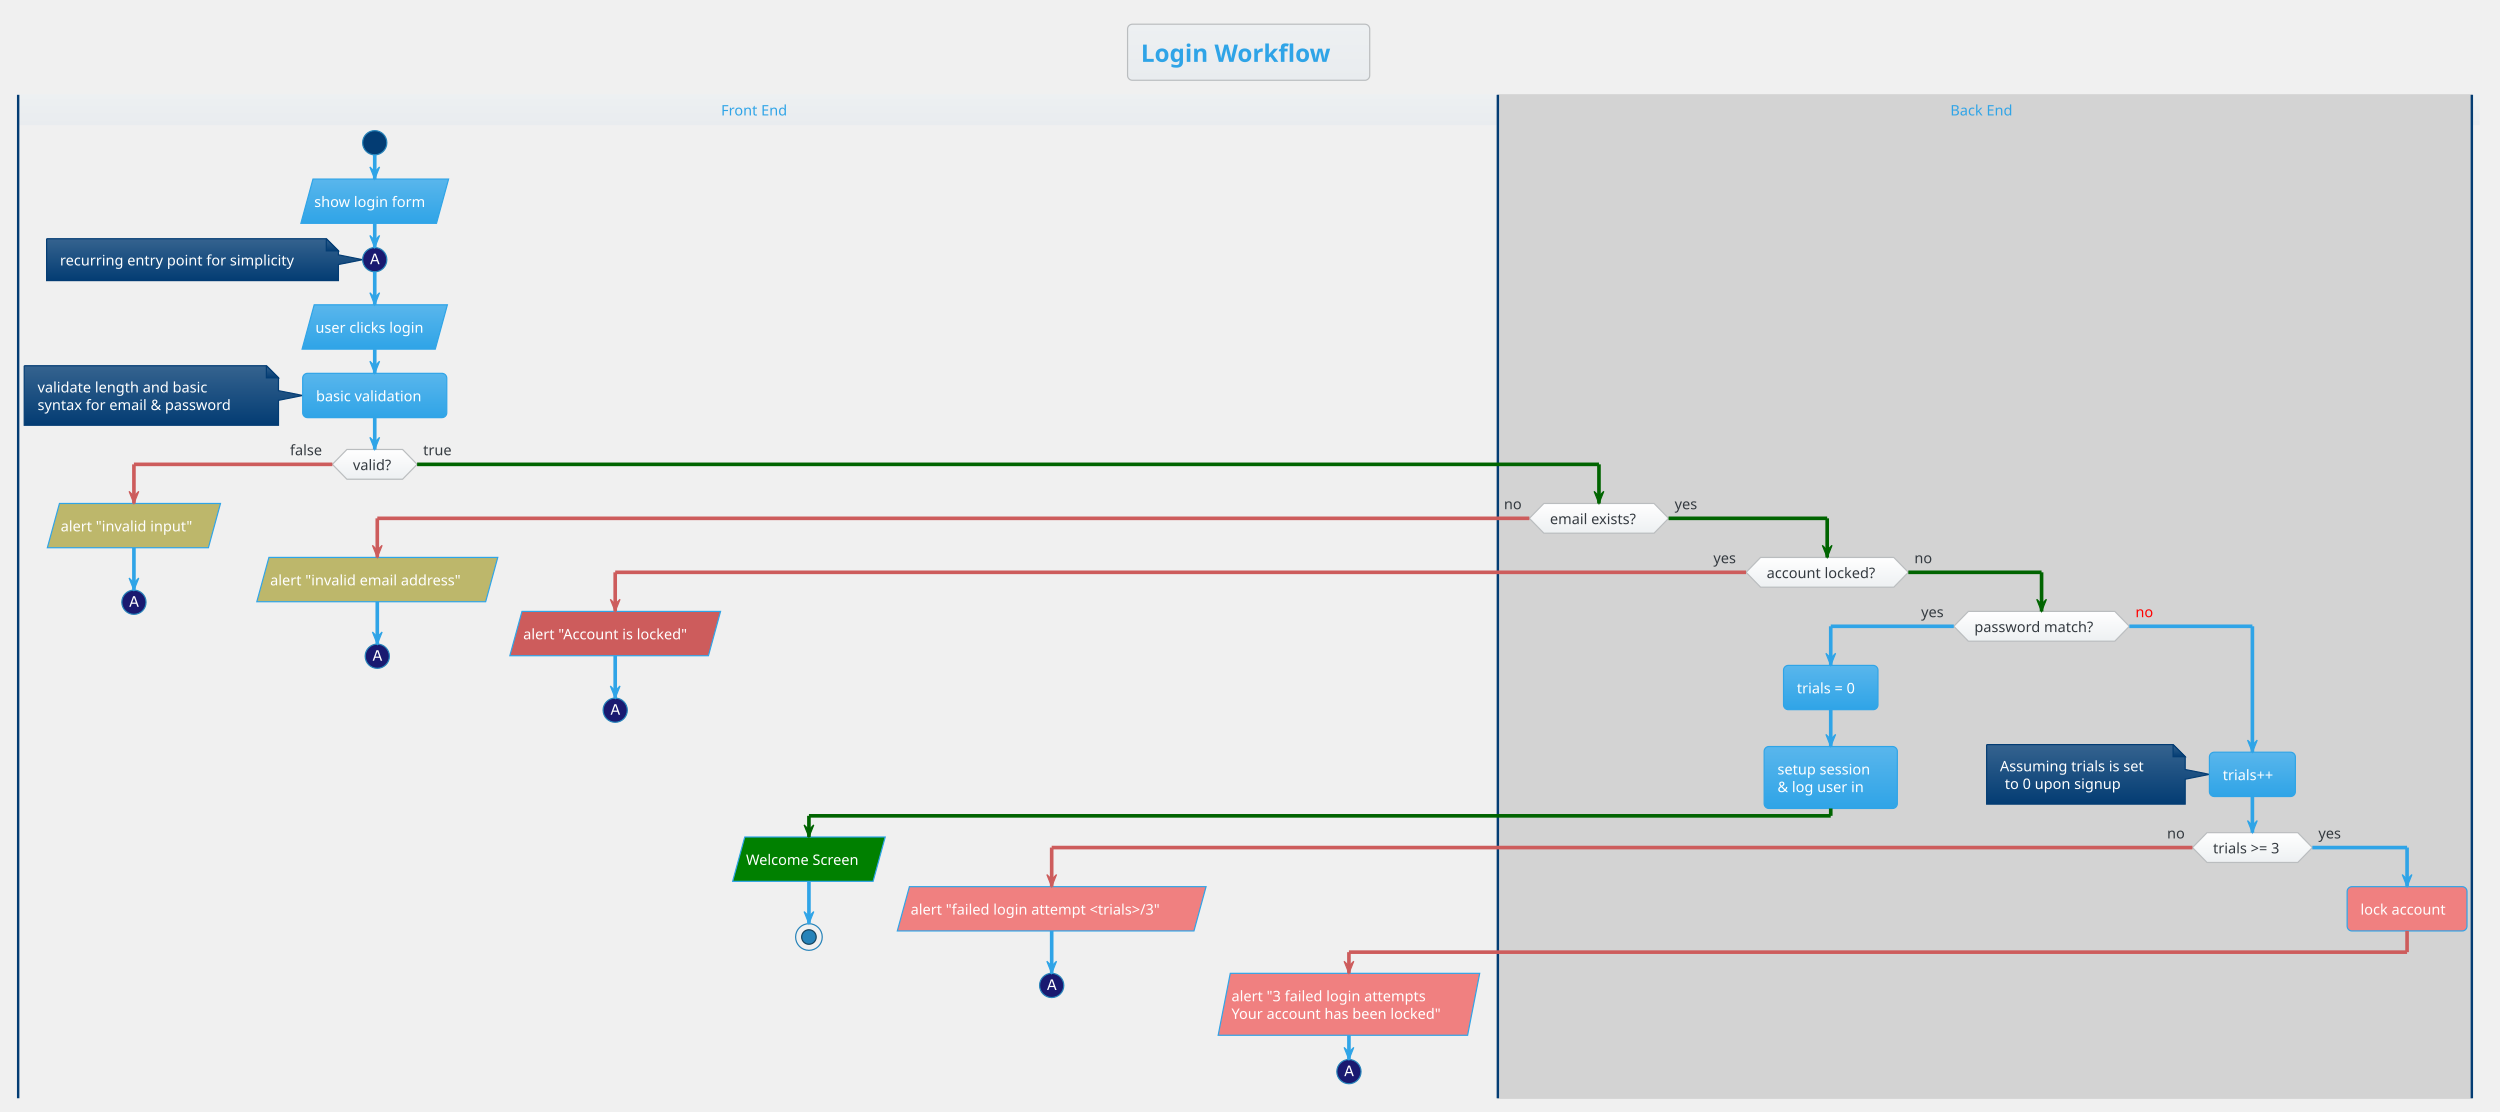
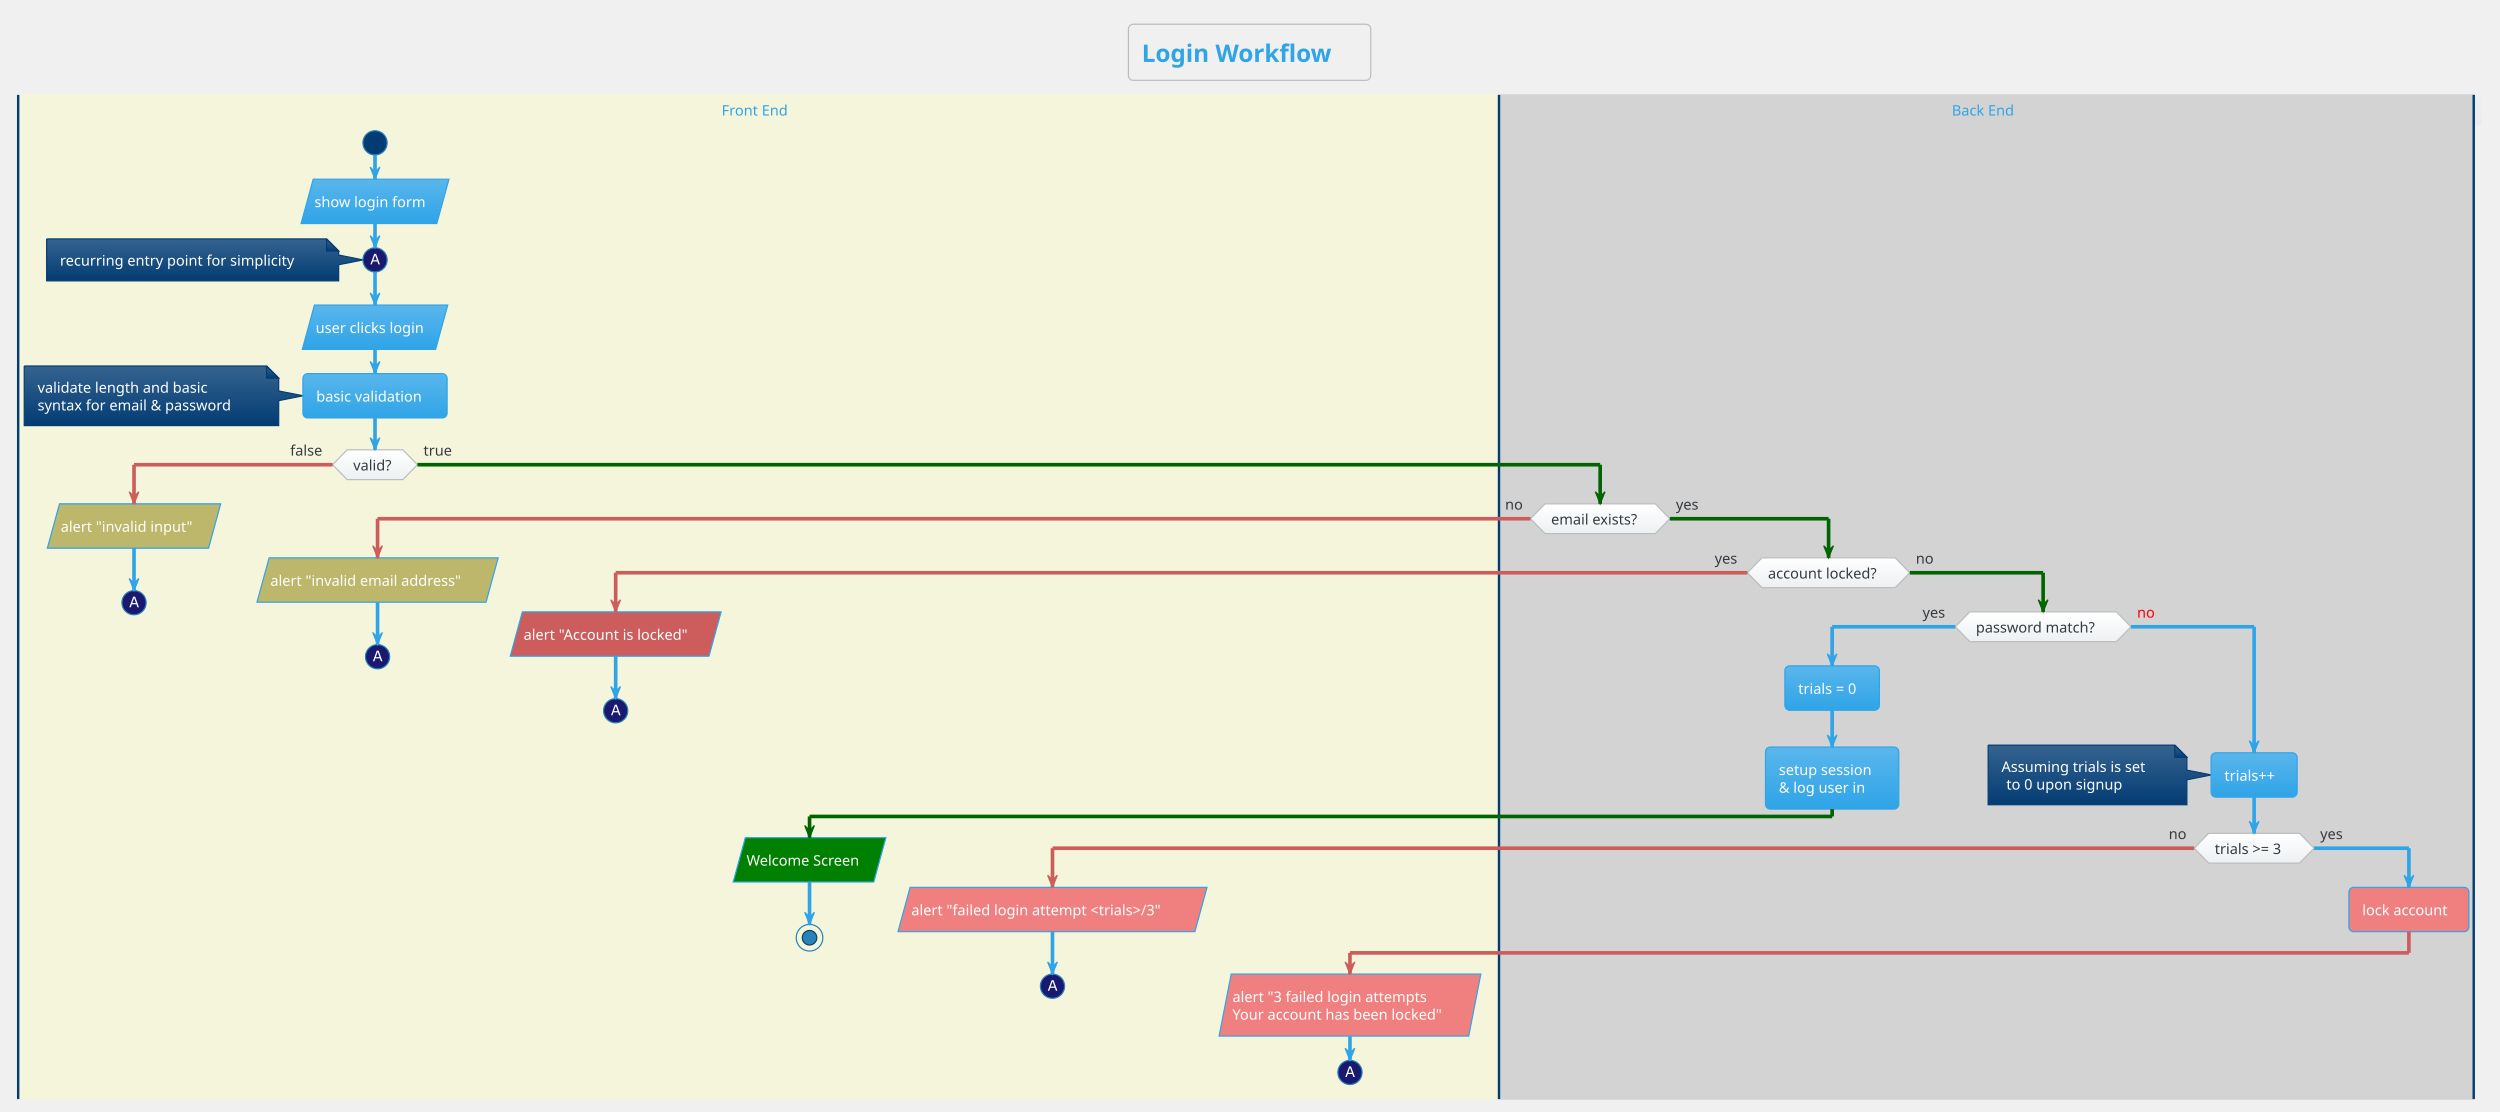
- <svg xmlns="http://www.w3.org/2000/svg" contentStyleType="text/css" height="1148.75px" preserveAspectRatio="none" style="width:2581px;height:1148px;" version="1.1" viewBox="0 0 2581 1148" width="2581.25px" zoomAndPan="magnify">
+ <svg xmlns="http://www.w3.org/2000/svg" contentStyleType="text/css" height="463.681px" preserveAspectRatio="none" style="width:1041px;height:463px;background:#FFFFFF;" version="1.1" viewBox="0 0 1041 463" width="1041.895px" zoomAndPan="magnify">
  <defs>
-     <linearGradient id="g3avkvbqn5e0g0" x1="50%" x2="50%" y1="0%" y2="100%">
+     <linearGradient id="g7fnz5gx169pb0" x1="50%" x2="50%" y1="0%" y2="100%">
      <stop offset="0%" stop-color="#EDF0F2" />
      <stop offset="100%" stop-color="#E9ECEF" />
    </linearGradient>
-     <linearGradient id="g3avkvbqn5e0g1" x1="50%" x2="50%" y1="0%" y2="100%">
+     <linearGradient id="g7fnz5gx169pb1" x1="50%" x2="50%" y1="0%" y2="100%">
      <stop offset="0%" stop-color="#59B6EC" />
      <stop offset="100%" stop-color="#2FA4E7" />
    </linearGradient>
-     <linearGradient id="g3avkvbqn5e0g2" x1="50%" x2="50%" y1="0%" y2="100%">
+     <linearGradient id="g7fnz5gx169pb2" x1="50%" x2="50%" y1="0%" y2="100%">
      <stop offset="0%" stop-color="#35638F" />
      <stop offset="100%" stop-color="#033C73" />
    </linearGradient>
-     <linearGradient id="g3avkvbqn5e0g3" x1="50%" x2="50%" y1="0%" y2="100%">
+     <linearGradient id="g7fnz5gx169pb3" x1="50%" x2="50%" y1="0%" y2="100%">
      <stop offset="0%" stop-color="#FFFFFF" />
      <stop offset="100%" stop-color="#EDF0F2" />
    </linearGradient>
  </defs>
  <g>
-     <rect fill="url(#g3avkvbqn5e0g0)" height="57.883" id="_title" rx="5" ry="5" style="stroke:#BABDBF;stroke-width:1.25;" width="250" x="1164.092" y="25" />
-     <text fill="#2FA4E7" font-family="Verdana" font-size="25" font-weight="bold" lengthAdjust="spacing" textLength="222.5" x="1177.842" y="63.884">Login Workflow</text>
-     <rect fill="url(#g3avkvbqn5e0g0)" height="30.73" style="stroke:url(#g3avkvbqn5e0g0);stroke-width:1.25;" width="2540.684" x="18.75" y="97.883" />
-     <ellipse cx="386.875" cy="147.363" fill="#033C73" rx="12.5" ry="12.5" style="stroke:#2683B9;stroke-width:1.25;" />
-     <polygon fill="url(#g3avkvbqn5e0g1)" points="323.125,184.863,463.125,184.863,450.625,230.593,310.625,230.593" style="stroke:#2FA4E7;stroke-width:1.25;" />
-     <text fill="#FFFFFF" font-family="Verdana" font-size="15" lengthAdjust="spacing" textLength="125" x="324.375" y="213.694">show login form</text>
-     <path d="M48.125,246.478 L48.125,289.708 A0,0 0 0 0 48.125,289.708 L349.375,289.708 A0,0 0 0 0 349.375,289.708 L349.375,273.093 L374.375,268.093 L349.375,263.093 L349.375,258.978 L336.875,246.478 L48.125,246.478 A0,0 0 0 0 48.125,246.478 " fill="url(#g3avkvbqn5e0g2)" style="stroke:#033C73;stroke-width:1.25;" />
-     <path d="M336.875,246.478 L336.875,258.978 L349.375,258.978 L336.875,246.478 " fill="url(#g3avkvbqn5e0g2)" style="stroke:#033C73;stroke-width:1.25;" />
-     <text fill="#FFFFFF" font-family="Verdana" font-size="15" lengthAdjust="spacing" textLength="262.5" x="61.875" y="274.059">recurring entry point for simplicity</text>
-     <ellipse cx="386.875" cy="268.093" fill="#191970" rx="12.5" ry="12.5" style="stroke:#2683B9;stroke-width:1.25;" />
-     <path d="M391.934,272.781 L390.391,272.781 L389.316,269.734 L384.609,269.734 L383.535,272.781 L382.07,272.781 L386.035,261.882 L387.969,261.882 L391.934,272.781 Z M388.887,268.503 L386.973,263.132 L385.039,268.503 L388.887,268.503 Z " fill="#FFFFFF" />
-     <polygon fill="url(#g3avkvbqn5e0g1)" points="324.375,314.708,461.875,314.708,449.375,360.438,311.875,360.438" style="stroke:#2FA4E7;stroke-width:1.25;" />
-     <text fill="#FFFFFF" font-family="Verdana" font-size="15" lengthAdjust="spacing" textLength="122.5" x="325.625" y="343.539">user clicks login</text>
-     <path d="M25,377.573 L25,439.033 A0,0 0 0 0 25,439.033 L287.5,439.033 A0,0 0 0 0 287.5,439.033 L287.5,413.303 L312.5,408.303 L287.5,403.303 L287.5,390.073 L275,377.573 L25,377.573 A0,0 0 0 0 25,377.573 " fill="url(#g3avkvbqn5e0g2)" style="stroke:#033C73;stroke-width:1.25;" />
-     <path d="M275,377.573 L275,390.073 L287.5,390.073 L275,377.573 " fill="url(#g3avkvbqn5e0g2)" style="stroke:#033C73;stroke-width:1.25;" />
-     <text fill="#FFFFFF" font-family="Verdana" font-size="15" lengthAdjust="spacing" textLength="197.5" x="38.75" y="405.154">validate length and basic</text>
-     <text fill="#FFFFFF" font-family="Verdana" font-size="15" lengthAdjust="spacing" textLength="223.75" x="38.75" y="423.384">syntax for email &amp; password</text>
-     <rect fill="url(#g3avkvbqn5e0g1)" height="45.73" rx="5" ry="5" style="stroke:#2FA4E7;stroke-width:1.25;" width="148.75" x="312.5" y="385.438" />
-     <text fill="#FFFFFF" font-family="Verdana" font-size="15" lengthAdjust="spacing" textLength="121.25" x="326.25" y="414.269">basic validation</text>
-     <polygon fill="url(#g3avkvbqn5e0g3)" points="358.125,464.033,415.625,464.033,430.625,479.398,415.625,494.763,358.125,494.763,343.125,479.398,358.125,464.033" style="stroke:#BABDBF;stroke-width:1.25;" />
-     <text fill="#343A40" font-family="Verdana" font-size="15" lengthAdjust="spacing" textLength="45" x="364.375" y="485.364">valid?</text>
-     <text fill="#343A40" font-family="Verdana" font-size="15" lengthAdjust="spacing" textLength="37.5" x="299.375" y="469.999">false</text>
-     <text fill="#343A40" font-family="Verdana" font-size="15" lengthAdjust="spacing" textLength="32.5" x="436.875" y="469.999">true</text>
-     <polygon fill="#BDB76B" points="61.387,519.763,227.637,519.763,215.137,565.493,48.887,565.493" style="stroke:#2FA4E7;stroke-width:1.25;" />
-     <text fill="#FFFFFF" font-family="Verdana" font-size="15" lengthAdjust="spacing" textLength="151.25" x="62.637" y="548.594">alert "invalid input"</text>
-     <ellipse cx="138.262" cy="621.743" fill="#191970" rx="12.5" ry="12.5" style="stroke:#2683B9;stroke-width:1.25;" />
-     <path d="M143.32,626.431 L141.777,626.431 L140.703,623.384 L135.996,623.384 L134.922,626.431 L133.457,626.431 L137.422,615.532 L139.356,615.532 L143.32,626.431 Z M140.273,622.153 L138.359,616.782 L136.426,622.153 L140.273,622.153 Z " fill="#FFFFFF" />
-     <polygon fill="#BDB76B" points="277.637,575.493,513.887,575.493,501.387,621.223,265.137,621.223" style="stroke:#2FA4E7;stroke-width:1.25;" />
-     <text fill="#FFFFFF" font-family="Verdana" font-size="15" lengthAdjust="spacing" textLength="221.25" x="278.887" y="604.324">alert "invalid email address"</text>
-     <ellipse cx="389.512" cy="677.473" fill="#191970" rx="12.5" ry="12.5" style="stroke:#2683B9;stroke-width:1.25;" />
-     <path d="M394.57,682.161 L393.027,682.161 L391.953,679.114 L387.246,679.114 L386.172,682.161 L384.707,682.161 L388.672,671.262 L390.606,671.262 L394.57,682.161 Z M391.523,677.883 L389.609,672.512 L387.676,677.883 L391.523,677.883 Z " fill="#FFFFFF" />
-     <polygon fill="#CD5C5C" points="538.887,631.223,743.887,631.223,731.387,676.953,526.387,676.953" style="stroke:#2FA4E7;stroke-width:1.25;" />
-     <text fill="#FFFFFF" font-family="Verdana" font-size="15" lengthAdjust="spacing" textLength="190" x="540.137" y="660.054">alert "Account is locked"</text>
-     <ellipse cx="635.137" cy="733.203" fill="#191970" rx="12.5" ry="12.5" style="stroke:#2683B9;stroke-width:1.25;" />
-     <path d="M640.195,737.891 L638.652,737.891 L637.578,734.844 L632.871,734.844 L631.797,737.891 L630.332,737.891 L634.297,726.992 L636.231,726.992 L640.195,737.891 Z M637.148,733.613 L635.234,728.242 L633.301,733.613 L637.148,733.613 Z " fill="#FFFFFF" />
-     <polygon fill="#008000" points="768.887,864.143,913.887,864.143,901.387,909.873,756.387,909.873" style="stroke:#2FA4E7;stroke-width:1.25;" />
-     <text fill="#FFFFFF" font-family="Verdana" font-size="15" lengthAdjust="spacing" textLength="130" x="770.137" y="892.974">Welcome Screen</text>
-     <ellipse cx="835.137" cy="967.373" fill="none" rx="13.75" ry="13.75" style="stroke:#2683B9;stroke-width:1.25;" />
-     <ellipse cx="835.137" cy="967.373" fill="#2683B9" rx="7.5" ry="7.5" style="stroke:#13415C;stroke-width:1.25;" />
-     <polygon fill="#F08080" points="938.887,915.393,1245.137,915.393,1232.637,961.123,926.387,961.123" style="stroke:#2FA4E7;stroke-width:1.25;" />
-     <text fill="#FFFFFF" font-family="Verdana" font-size="15" lengthAdjust="spacing" textLength="291.25" x="940.137" y="944.224">alert "failed login attempt &lt;trials&gt;/3"</text>
-     <ellipse cx="1085.762" cy="1017.373" fill="#191970" rx="12.5" ry="12.5" style="stroke:#2683B9;stroke-width:1.25;" />
-     <path d="M1090.82,1022.061 L1089.277,1022.061 L1088.203,1019.014 L1083.496,1019.014 L1082.422,1022.061 L1080.957,1022.061 L1084.922,1011.162 L1086.855,1011.162 L1090.82,1022.061 Z M1087.773,1017.783 L1085.859,1012.412 L1083.926,1017.783 L1087.773,1017.783 Z " fill="#FFFFFF" />
-     <polygon fill="#F08080" points="1270.137,1004.873,1527.637,1004.873,1515.137,1068.833,1257.637,1068.833" style="stroke:#2FA4E7;stroke-width:1.25;" />
-     <text fill="#FFFFFF" font-family="Verdana" font-size="15" lengthAdjust="spacing" textLength="225" x="1271.387" y="1033.704">alert "3 failed login attempts</text>
-     <text fill="#FFFFFF" font-family="Verdana" font-size="15" lengthAdjust="spacing" textLength="242.5" x="1271.387" y="1051.934">Your account has been locked"</text>
-     <ellipse cx="1392.637" cy="1106.333" fill="#191970" rx="12.5" ry="12.5" style="stroke:#2683B9;stroke-width:1.25;" />
-     <path d="M1397.695,1111.021 L1396.152,1111.021 L1395.078,1107.974 L1390.371,1107.974 L1389.297,1111.021 L1387.832,1111.021 L1391.797,1100.122 L1393.73,1100.122 L1397.695,1111.021 Z M1394.648,1106.743 L1392.734,1101.372 L1390.801,1106.743 L1394.648,1106.743 Z " fill="#FFFFFF" />
-     <line style="stroke:#033C73;stroke-width:2.5;" x1="18.75" x2="18.75" y1="97.883" y2="1133.833" />
-     <rect fill="#D3D3D3" height="1035.95" style="stroke:#D3D3D3;stroke-width:1.25;" width="1005.547" x="1546.387" y="97.883" />
-     <polygon fill="url(#g3avkvbqn5e0g3)" points="1593.887,519.763,1707.637,519.763,1722.637,535.128,1707.637,550.493,1593.887,550.493,1578.887,535.128,1593.887,519.763" style="stroke:#BABDBF;stroke-width:1.25;" />
-     <text fill="#343A40" font-family="Verdana" font-size="15" lengthAdjust="spacing" textLength="101.25" x="1600.137" y="541.094">email exists?</text>
-     <text fill="#343A40" font-family="Verdana" font-size="15" lengthAdjust="spacing" textLength="20" x="1552.637" y="525.729">no</text>
-     <text fill="#343A40" font-family="Verdana" font-size="15" lengthAdjust="spacing" textLength="27.5" x="1728.887" y="525.729">yes</text>
-     <polygon fill="url(#g3avkvbqn5e0g3)" points="1817.637,575.493,1955.137,575.493,1970.137,590.858,1955.137,606.223,1817.637,606.223,1802.637,590.858,1817.637,575.493" style="stroke:#BABDBF;stroke-width:1.25;" />
-     <text fill="#343A40" font-family="Verdana" font-size="15" lengthAdjust="spacing" textLength="125" x="1823.887" y="596.824">account locked?</text>
-     <text fill="#343A40" font-family="Verdana" font-size="15" lengthAdjust="spacing" textLength="27.5" x="1768.887" y="581.459">yes</text>
-     <text fill="#343A40" font-family="Verdana" font-size="15" lengthAdjust="spacing" textLength="20" x="1976.387" y="581.459">no</text>
-     <polygon fill="url(#g3avkvbqn5e0g3)" points="2032.09,631.223,2183.34,631.223,2198.34,646.588,2183.34,661.953,2032.09,661.953,2017.09,646.588,2032.09,631.223" style="stroke:#BABDBF;stroke-width:1.25;" />
-     <text fill="#343A40" font-family="Verdana" font-size="15" lengthAdjust="spacing" textLength="138.75" x="2038.34" y="652.554">password match?</text>
-     <text fill="#343A40" font-family="Verdana" font-size="15" lengthAdjust="spacing" textLength="27.5" x="1983.34" y="637.189">yes</text>
-     <text fill="#FF0000" font-family="Verdana" font-size="15" lengthAdjust="spacing" textLength="20" x="2204.59" y="637.189">no</text>
-     <rect fill="url(#g3avkvbqn5e0g1)" height="45.73" rx="5" ry="5" style="stroke:#2FA4E7;stroke-width:1.25;" width="97.5" x="1841.309" y="686.953" />
-     <text fill="#FFFFFF" font-family="Verdana" font-size="15" lengthAdjust="spacing" textLength="70" x="1855.059" y="715.784">trials = 0</text>
-     <rect fill="url(#g3avkvbqn5e0g1)" height="63.96" rx="5" ry="5" style="stroke:#2FA4E7;stroke-width:1.25;" width="137.5" x="1821.309" y="770.703" />
-     <text fill="#FFFFFF" font-family="Verdana" font-size="15" lengthAdjust="spacing" textLength="110" x="1835.059" y="799.534">setup session</text>
-     <text fill="#FFFFFF" font-family="Verdana" font-size="15" lengthAdjust="spacing" textLength="98.75" x="1835.059" y="817.764">&amp; log user in</text>
-     <path d="M2050.996,768.723 L2050.996,830.183 A0,0 0 0 0 2050.996,830.183 L2255.996,830.183 A0,0 0 0 0 2255.996,830.183 L2255.996,804.453 L2280.996,799.453 L2255.996,794.453 L2255.996,781.223 L2243.496,768.723 L2050.996,768.723 A0,0 0 0 0 2050.996,768.723 " fill="url(#g3avkvbqn5e0g2)" style="stroke:#033C73;stroke-width:1.25;" />
-     <path d="M2243.496,768.723 L2243.496,781.223 L2255.996,781.223 L2243.496,768.723 " fill="url(#g3avkvbqn5e0g2)" style="stroke:#033C73;stroke-width:1.25;" />
-     <text fill="#FFFFFF" font-family="Verdana" font-size="15" lengthAdjust="spacing" textLength="166.25" x="2064.746" y="796.304">Assuming trials is set</text>
-     <text fill="#FFFFFF" font-family="Verdana" font-size="15" lengthAdjust="spacing" textLength="133.75" x="2069.746" y="814.534">to 0 upon signup</text>
-     <rect fill="url(#g3avkvbqn5e0g1)" height="45.73" rx="5" ry="5" style="stroke:#2FA4E7;stroke-width:1.25;" width="88.75" x="2280.996" y="776.588" />
-     <text fill="#FFFFFF" font-family="Verdana" font-size="15" lengthAdjust="spacing" textLength="61.25" x="2294.746" y="805.419">trials++</text>
-     <polygon fill="url(#g3avkvbqn5e0g3)" points="2278.496,859.663,2372.246,859.663,2387.246,875.028,2372.246,890.393,2278.496,890.393,2263.496,875.028,2278.496,859.663" style="stroke:#BABDBF;stroke-width:1.25;" />
-     <text fill="#343A40" font-family="Verdana" font-size="15" lengthAdjust="spacing" textLength="81.25" x="2284.746" y="880.994">trials &gt;= 3</text>
-     <text fill="#343A40" font-family="Verdana" font-size="15" lengthAdjust="spacing" textLength="20" x="2237.246" y="865.629">no</text>
-     <text fill="#343A40" font-family="Verdana" font-size="15" lengthAdjust="spacing" textLength="27.5" x="2393.496" y="865.629">yes</text>
-     <rect fill="#F08080" height="45.73" rx="5" ry="5" style="stroke:#2FA4E7;stroke-width:1.25;" width="123.75" x="2423.184" y="915.393" />
-     <text fill="#FFFFFF" font-family="Verdana" font-size="15" lengthAdjust="spacing" textLength="96.25" x="2436.934" y="944.224">lock account</text>
-     <line style="stroke:#033C73;stroke-width:2.5;" x1="1546.387" x2="1546.387" y1="97.883" y2="1133.833" />
-     <line style="stroke:#033C73;stroke-width:2.5;" x1="2551.934" x2="2551.934" y1="97.883" y2="1133.833" />
-     <line style="stroke:#2FA4E7;stroke-width:3.75;" x1="386.875" x2="386.875" y1="159.863" y2="184.863" />
-     <polygon fill="#2FA4E7" points="381.875,172.363,386.875,184.863,391.875,172.363,386.875,177.363" style="stroke:#2FA4E7;stroke-width:1.25;" />
-     <line style="stroke:#2FA4E7;stroke-width:3.75;" x1="386.875" x2="386.875" y1="230.593" y2="255.593" />
-     <polygon fill="#2FA4E7" points="381.875,243.093,386.875,255.593,391.875,243.093,386.875,248.093" style="stroke:#2FA4E7;stroke-width:1.25;" />
-     <line style="stroke:#2FA4E7;stroke-width:3.75;" x1="386.875" x2="386.875" y1="280.593" y2="314.708" />
-     <polygon fill="#2FA4E7" points="381.875,302.208,386.875,314.708,391.875,302.208,386.875,307.208" style="stroke:#2FA4E7;stroke-width:1.25;" />
-     <line style="stroke:#2FA4E7;stroke-width:3.75;" x1="386.875" x2="386.875" y1="360.438" y2="385.438" />
-     <polygon fill="#2FA4E7" points="381.875,372.938,386.875,385.438,391.875,372.938,386.875,377.938" style="stroke:#2FA4E7;stroke-width:1.25;" />
-     <line style="stroke:#2FA4E7;stroke-width:3.75;" x1="138.262" x2="138.262" y1="565.493" y2="609.243" />
-     <polygon fill="#2FA4E7" points="133.262,596.743,138.262,609.243,143.262,596.743,138.262,601.743" style="stroke:#2FA4E7;stroke-width:1.25;" />
-     <line style="stroke:#2FA4E7;stroke-width:3.75;" x1="389.512" x2="389.512" y1="621.223" y2="664.973" />
-     <polygon fill="#2FA4E7" points="384.512,652.473,389.512,664.973,394.512,652.473,389.512,657.473" style="stroke:#2FA4E7;stroke-width:1.25;" />
-     <line style="stroke:#2FA4E7;stroke-width:3.75;" x1="635.137" x2="635.137" y1="676.953" y2="720.703" />
-     <polygon fill="#2FA4E7" points="630.137,708.203,635.137,720.703,640.137,708.203,635.137,713.203" style="stroke:#2FA4E7;stroke-width:1.25;" />
-     <line style="stroke:#2FA4E7;stroke-width:3.75;" x1="835.137" x2="835.137" y1="909.873" y2="953.623" />
-     <polygon fill="#2FA4E7" points="830.137,941.123,835.137,953.623,840.137,941.123,835.137,946.123" style="stroke:#2FA4E7;stroke-width:1.25;" />
-     <line style="stroke:#2FA4E7;stroke-width:3.75;" x1="1085.762" x2="1085.762" y1="961.123" y2="1004.873" />
-     <polygon fill="#2FA4E7" points="1080.762,992.373,1085.762,1004.873,1090.762,992.373,1085.762,997.373" style="stroke:#2FA4E7;stroke-width:1.25;" />
-     <line style="stroke:#2FA4E7;stroke-width:3.75;" x1="1392.637" x2="1392.637" y1="1068.833" y2="1093.833" />
-     <polygon fill="#2FA4E7" points="1387.637,1081.333,1392.637,1093.833,1397.637,1081.333,1392.637,1086.333" style="stroke:#2FA4E7;stroke-width:1.25;" />
-     <line style="stroke:#CD5C5C;stroke-width:3.75;" x1="343.125" x2="138.262" y1="479.398" y2="479.398" />
-     <line style="stroke:#CD5C5C;stroke-width:3.75;" x1="138.262" x2="138.262" y1="479.398" y2="519.763" />
-     <polygon fill="#CD5C5C" points="133.262,507.263,138.262,519.763,143.262,507.263,138.262,512.263" style="stroke:#CD5C5C;stroke-width:1.25;" />
-     <line style="stroke:#2FA4E7;stroke-width:3.75;" x1="386.875" x2="386.875" y1="431.168" y2="464.033" />
-     <polygon fill="#2FA4E7" points="381.875,451.533,386.875,464.033,391.875,451.533,386.875,456.533" style="stroke:#2FA4E7;stroke-width:1.25;" />
-     <line style="stroke:#2FA4E7;stroke-width:3.75;" x1="1890.059" x2="1890.059" y1="732.683" y2="770.703" />
-     <polygon fill="#2FA4E7" points="1885.059,758.203,1890.059,770.703,1895.059,758.203,1890.059,763.203" style="stroke:#2FA4E7;stroke-width:1.25;" />
-     <line style="stroke:#2FA4E7;stroke-width:3.75;" x1="2198.34" x2="2325.371" y1="646.588" y2="646.588" />
-     <line style="stroke:#2FA4E7;stroke-width:3.75;" x1="2325.371" x2="2325.371" y1="646.588" y2="776.588" />
-     <polygon fill="#2FA4E7" points="2320.371,764.088,2325.371,776.588,2330.371,764.088,2325.371,769.088" style="stroke:#2FA4E7;stroke-width:1.25;" />
-     <line style="stroke:#2FA4E7;stroke-width:3.75;" x1="2387.246" x2="2485.059" y1="875.028" y2="875.028" />
-     <line style="stroke:#2FA4E7;stroke-width:3.75;" x1="2485.059" x2="2485.059" y1="875.028" y2="915.393" />
-     <polygon fill="#2FA4E7" points="2480.059,902.893,2485.059,915.393,2490.059,902.893,2485.059,907.893" style="stroke:#2FA4E7;stroke-width:1.25;" />
-     <line style="stroke:#2FA4E7;stroke-width:3.75;" x1="2325.371" x2="2325.371" y1="822.318" y2="859.663" />
-     <polygon fill="#2FA4E7" points="2320.371,847.163,2325.371,859.663,2330.371,847.163,2325.371,852.163" style="stroke:#2FA4E7;stroke-width:1.25;" />
-     <line style="stroke:#2FA4E7;stroke-width:3.75;" x1="2017.09" x2="1890.059" y1="646.588" y2="646.588" />
-     <line style="stroke:#2FA4E7;stroke-width:3.75;" x1="1890.059" x2="1890.059" y1="646.588" y2="686.953" />
-     <polygon fill="#2FA4E7" points="1885.059,674.453,1890.059,686.953,1895.059,674.453,1890.059,679.453" style="stroke:#2FA4E7;stroke-width:1.25;" />
-     <line style="stroke:#006400;stroke-width:3.75;" x1="1970.137" x2="2107.715" y1="590.858" y2="590.858" />
-     <line style="stroke:#006400;stroke-width:3.75;" x1="2107.715" x2="2107.715" y1="590.858" y2="631.223" />
-     <polygon fill="#006400" points="2102.715,618.723,2107.715,631.223,2112.715,618.723,2107.715,623.723" style="stroke:#006400;stroke-width:1.25;" />
-     <line style="stroke:#006400;stroke-width:3.75;" x1="1722.637" x2="1886.387" y1="535.128" y2="535.128" />
-     <line style="stroke:#006400;stroke-width:3.75;" x1="1886.387" x2="1886.387" y1="535.128" y2="575.493" />
-     <polygon fill="#006400" points="1881.387,562.993,1886.387,575.493,1891.387,562.993,1886.387,567.993" style="stroke:#006400;stroke-width:1.25;" />
-     <line style="stroke:#006400;stroke-width:3.75;" x1="1890.059" x2="1890.059" y1="834.663" y2="842.268" />
-     <line style="stroke:#006400;stroke-width:3.75;" x1="1890.059" x2="835.137" y1="842.268" y2="842.268" />
-     <line style="stroke:#006400;stroke-width:3.75;" x1="835.137" x2="835.137" y1="842.268" y2="864.143" />
-     <polygon fill="#006400" points="830.137,851.643,835.137,864.143,840.137,851.643,835.137,856.643" style="stroke:#006400;stroke-width:1.25;" />
-     <line style="stroke:#CD5C5C;stroke-width:3.75;" x1="2485.059" x2="2485.059" y1="961.123" y2="982.998" />
-     <line style="stroke:#CD5C5C;stroke-width:3.75;" x1="2485.059" x2="1392.637" y1="982.998" y2="982.998" />
-     <line style="stroke:#CD5C5C;stroke-width:3.75;" x1="1392.637" x2="1392.637" y1="982.998" y2="1004.873" />
-     <polygon fill="#CD5C5C" points="1387.637,992.373,1392.637,1004.873,1397.637,992.373,1392.637,997.373" style="stroke:#CD5C5C;stroke-width:1.25;" />
-     <line style="stroke:#CD5C5C;stroke-width:3.75;" x1="2263.496" x2="1085.762" y1="875.028" y2="875.028" />
-     <line style="stroke:#CD5C5C;stroke-width:3.75;" x1="1085.762" x2="1085.762" y1="875.028" y2="915.393" />
-     <polygon fill="#CD5C5C" points="1080.762,902.893,1085.762,915.393,1090.762,902.893,1085.762,907.893" style="stroke:#CD5C5C;stroke-width:1.25;" />
-     <line style="stroke:#CD5C5C;stroke-width:3.75;" x1="1802.637" x2="635.137" y1="590.858" y2="590.858" />
-     <line style="stroke:#CD5C5C;stroke-width:3.75;" x1="635.137" x2="635.137" y1="590.858" y2="631.223" />
-     <polygon fill="#CD5C5C" points="630.137,618.723,635.137,631.223,640.137,618.723,635.137,623.723" style="stroke:#CD5C5C;stroke-width:1.25;" />
-     <line style="stroke:#CD5C5C;stroke-width:3.75;" x1="1578.887" x2="389.512" y1="535.128" y2="535.128" />
-     <line style="stroke:#CD5C5C;stroke-width:3.75;" x1="389.512" x2="389.512" y1="535.128" y2="575.493" />
-     <polygon fill="#CD5C5C" points="384.512,562.993,389.512,575.493,394.512,562.993,389.512,567.993" style="stroke:#CD5C5C;stroke-width:1.25;" />
-     <line style="stroke:#006400;stroke-width:3.75;" x1="430.625" x2="1650.762" y1="479.398" y2="479.398" />
-     <line style="stroke:#006400;stroke-width:3.75;" x1="1650.762" x2="1650.762" y1="479.398" y2="519.763" />
-     <polygon fill="#006400" points="1645.762,507.263,1650.762,519.763,1655.762,507.263,1650.762,512.263" style="stroke:#006400;stroke-width:1.25;" />
-     <text fill="#2FA4E7" font-family="Verdana" font-size="15" lengthAdjust="spacing" textLength="76.25" x="744.443" y="119.214">Front End</text>
-     <text fill="#2FA4E7" font-family="Verdana" font-size="15" lengthAdjust="spacing" textLength="71.25" x="2013.535" y="119.214">Back End</text>
+     <rect fill="none" height="23.364" id="_title" rx="2.018" ry="2.018" style="stroke:#BABDBF;stroke-width:0.505;" width="100.91" x="469.874" y="10.091" />
+     <text fill="#2FA4E7" font-family="Verdana" font-size="10.091" font-weight="bold" lengthAdjust="spacing" textLength="89.81" x="475.424" y="25.786">Login Workflow</text>
+     <rect fill="url(#g7fnz5gx169pb0)" height="12.404" style="stroke:url(#g7fnz5gx169pb0);stroke-width:0.505;" width="1025.521" x="7.568" y="39.51" />
+     <rect fill="#F5F5DC" height="418.151" style="stroke:#F5F5DC;stroke-width:0.505;" width="616.615" x="7.568" y="39.51" />
+     <ellipse cx="156.158" cy="59.482" fill="#033C73" rx="5.045" ry="5.045" style="stroke:#2683B9;stroke-width:0.505;" />
+     <polygon fill="url(#g7fnz5gx169pb1)" points="130.426,74.618,186.936,74.618,181.89,93.077,125.381,93.077" style="stroke:#2FA4E7;stroke-width:0.505;" />
+     <text fill="#FFFFFF" font-family="Verdana" font-size="6.055" lengthAdjust="spacing" textLength="50.455" x="130.931" y="86.255">show login form</text>
+     <path d="M19.425,99.488 L19.425,116.938 A0,0 0 0 0 19.425,116.938 L141.022,116.938 A0,0 0 0 0 141.022,116.938 L141.022,110.231 L151.113,108.213 L141.022,106.195 L141.022,104.534 L135.976,99.488 L19.425,99.488 A0,0 0 0 0 19.425,99.488 " fill="url(#g7fnz5gx169pb2)" style="stroke:#033C73;stroke-width:0.505;" />
+     <path d="M135.976,99.488 L135.976,104.534 L141.022,104.534 L135.976,99.488 " fill="url(#g7fnz5gx169pb2)" style="stroke:#033C73;stroke-width:0.505;" />
+     <text fill="#FFFFFF" font-family="Verdana" font-size="6.055" lengthAdjust="spacing" textLength="105.956" x="24.975" y="110.621">recurring entry point for simplicity</text>
+     <ellipse cx="156.158" cy="108.213" fill="#191970" rx="5.045" ry="5.045" style="stroke:#2683B9;stroke-width:0.505;" />
+     <path d="M158.2,110.105 L157.577,110.105 L157.144,108.875 L155.244,108.875 L154.81,110.105 L154.219,110.105 L155.819,105.706 L156.6,105.706 L158.2,110.105 Z M156.97,108.379 L156.198,106.211 L155.417,108.379 L156.97,108.379 Z " fill="#FFFFFF" />
+     <polygon fill="url(#g7fnz5gx169pb1)" points="130.931,127.029,186.431,127.029,181.386,145.487,125.885,145.487" style="stroke:#2FA4E7;stroke-width:0.505;" />
+     <text fill="#FFFFFF" font-family="Verdana" font-size="6.055" lengthAdjust="spacing" textLength="49.446" x="131.435" y="138.666">user clicks login</text>
+     <path d="M10.091,152.404 L10.091,177.211 A0,0 0 0 0 10.091,177.211 L116.046,177.211 A0,0 0 0 0 116.046,177.211 L116.046,166.826 L126.137,164.807 L116.046,162.789 L116.046,157.449 L111.001,152.404 L10.091,152.404 A0,0 0 0 0 10.091,152.404 " fill="url(#g7fnz5gx169pb2)" style="stroke:#033C73;stroke-width:0.505;" />
+     <path d="M111.001,152.404 L111.001,157.449 L116.046,157.449 L111.001,152.404 " fill="url(#g7fnz5gx169pb2)" style="stroke:#033C73;stroke-width:0.505;" />
+     <text fill="#FFFFFF" font-family="Verdana" font-size="6.055" lengthAdjust="spacing" textLength="79.719" x="15.641" y="163.536">validate length and basic</text>
+     <text fill="#FFFFFF" font-family="Verdana" font-size="6.055" lengthAdjust="spacing" textLength="90.314" x="15.641" y="170.895">syntax for email &amp; password</text>
+     <rect fill="url(#g7fnz5gx169pb1)" height="18.458" rx="2.018" ry="2.018" style="stroke:#2FA4E7;stroke-width:0.505;" width="60.041" x="126.137" y="155.578" />
+     <text fill="#FFFFFF" font-family="Verdana" font-size="6.055" lengthAdjust="spacing" textLength="48.941" x="131.688" y="167.215">basic validation</text>
+     <polygon fill="url(#g7fnz5gx169pb3)" points="144.554,187.302,167.763,187.302,173.817,193.504,167.763,199.706,144.554,199.706,138.499,193.504,144.554,187.302" style="stroke:#BABDBF;stroke-width:0.505;" />
+     <text fill="#343A40" font-family="Verdana" font-size="6.055" lengthAdjust="spacing" textLength="18.164" x="147.076" y="195.912">valid?</text>
+     <text fill="#343A40" font-family="Verdana" font-size="6.055" lengthAdjust="spacing" textLength="15.136" x="120.84" y="189.71">false</text>
+     <text fill="#343A40" font-family="Verdana" font-size="6.055" lengthAdjust="spacing" textLength="13.118" x="176.34" y="189.71">true</text>
+     <polygon fill="#BDB76B" points="24.778,209.797,91.883,209.797,86.838,228.256,19.733,228.256" style="stroke:#2FA4E7;stroke-width:0.505;" />
+     <text fill="#FFFFFF" font-family="Verdana" font-size="6.055" lengthAdjust="spacing" textLength="61.05" x="25.283" y="221.434">alert "invalid input"</text>
+     <ellipse cx="55.808" cy="250.96" fill="#191970" rx="5.045" ry="5.045" style="stroke:#2683B9;stroke-width:0.505;" />
+     <path d="M57.85,252.852 L57.227,252.852 L56.793,251.623 L54.893,251.623 L54.46,252.852 L53.869,252.852 L55.469,248.453 L56.249,248.453 L57.85,252.852 Z M56.62,251.126 L55.847,248.958 L55.067,251.126 L56.62,251.126 Z " fill="#FFFFFF" />
+     <polygon fill="#BDB76B" points="112.065,232.292,207.425,232.292,202.38,250.75,107.02,250.75" style="stroke:#2FA4E7;stroke-width:0.505;" />
+     <text fill="#FFFFFF" font-family="Verdana" font-size="6.055" lengthAdjust="spacing" textLength="89.305" x="112.57" y="243.929">alert "invalid email address"</text>
+     <ellipse cx="157.222" cy="273.455" fill="#191970" rx="5.045" ry="5.045" style="stroke:#2683B9;stroke-width:0.505;" />
+     <path d="M159.264,275.347 L158.642,275.347 L158.208,274.117 L156.308,274.117 L155.874,275.347 L155.283,275.347 L156.883,270.948 L157.664,270.948 L159.264,275.347 Z M158.035,273.621 L157.262,271.453 L156.481,273.621 L158.035,273.621 Z " fill="#FFFFFF" />
+     <polygon fill="#CD5C5C" points="217.516,254.787,300.262,254.787,295.217,273.245,212.471,273.245" style="stroke:#2FA4E7;stroke-width:0.505;" />
+     <text fill="#FFFFFF" font-family="Verdana" font-size="6.055" lengthAdjust="spacing" textLength="76.692" x="218.021" y="266.424">alert "Account is locked"</text>
+     <ellipse cx="256.366" cy="295.95" fill="#191970" rx="5.045" ry="5.045" style="stroke:#2683B9;stroke-width:0.505;" />
+     <path d="M258.408,297.842 L257.786,297.842 L257.352,296.612 L255.452,296.612 L255.018,297.842 L254.427,297.842 L256.027,293.443 L256.808,293.443 L258.408,297.842 Z M257.178,296.115 L256.406,293.947 L255.625,296.115 L257.178,296.115 Z " fill="#FFFFFF" />
+     <polygon fill="#008000" points="310.353,348.803,368.881,348.803,363.836,367.261,305.308,367.261" style="stroke:#2FA4E7;stroke-width:0.505;" />
+     <text fill="#FFFFFF" font-family="Verdana" font-size="6.055" lengthAdjust="spacing" textLength="52.473" x="310.858" y="360.44">Welcome Screen</text>
+     <ellipse cx="337.094" cy="390.47" fill="none" rx="5.55" ry="5.55" style="stroke:#2683B9;stroke-width:0.505;" />
+     <ellipse cx="337.094" cy="390.47" fill="#2683B9" rx="3.027" ry="3.027" style="stroke:#13415C;stroke-width:0.505;" />
+     <polygon fill="#F08080" points="378.972,369.489,502.587,369.489,497.541,387.947,373.927,387.947" style="stroke:#2FA4E7;stroke-width:0.505;" />
+     <text fill="#FFFFFF" font-family="Verdana" font-size="6.055" lengthAdjust="spacing" textLength="117.56" x="379.477" y="381.126">alert "failed login attempt &lt;trials&gt;/3"</text>
+     <ellipse cx="438.257" cy="410.652" fill="#191970" rx="5.045" ry="5.045" style="stroke:#2683B9;stroke-width:0.505;" />
+     <path d="M440.298,412.544 L439.676,412.544 L439.242,411.315 L437.342,411.315 L436.909,412.544 L436.317,412.544 L437.918,408.145 L438.698,408.145 L440.298,412.544 Z M439.069,410.818 L438.296,408.65 L437.516,410.818 L439.069,410.818 Z " fill="#FFFFFF" />
+     <polygon fill="#F08080" points="512.678,405.607,616.615,405.607,611.569,431.424,507.632,431.424" style="stroke:#2FA4E7;stroke-width:0.505;" />
+     <text fill="#FFFFFF" font-family="Verdana" font-size="6.055" lengthAdjust="spacing" textLength="90.819" x="513.182" y="417.244">alert "3 failed login attempts</text>
+     <text fill="#FFFFFF" font-family="Verdana" font-size="6.055" lengthAdjust="spacing" textLength="97.883" x="513.182" y="424.602">Your account has been locked"</text>
+     <ellipse cx="562.124" cy="446.56" fill="#191970" rx="5.045" ry="5.045" style="stroke:#2683B9;stroke-width:0.505;" />
+     <path d="M564.165,448.452 L563.543,448.452 L563.109,447.222 L561.209,447.222 L560.775,448.452 L560.184,448.452 L561.785,444.053 L562.565,444.053 L564.165,448.452 Z M562.936,446.726 L562.163,444.558 L561.383,446.726 L562.936,446.726 Z " fill="#FFFFFF" />
+     <line style="stroke:#033C73;stroke-width:1.009;" x1="7.568" x2="7.568" y1="39.51" y2="457.66" />
+     <rect fill="#D3D3D3" height="418.151" style="stroke:#D3D3D3;stroke-width:0.505;" width="405.879" x="624.183" y="39.51" />
+     <polygon fill="url(#g7fnz5gx169pb3)" points="643.356,209.797,689.27,209.797,695.325,215.999,689.27,222.201,643.356,222.201,637.302,215.999,643.356,209.797" style="stroke:#BABDBF;stroke-width:0.505;" />
+     <text fill="#343A40" font-family="Verdana" font-size="6.055" lengthAdjust="spacing" textLength="40.868" x="645.879" y="218.407">email exists?</text>
+     <text fill="#343A40" font-family="Verdana" font-size="6.055" lengthAdjust="spacing" textLength="8.073" x="626.706" y="212.205">no</text>
+     <text fill="#343A40" font-family="Verdana" font-size="6.055" lengthAdjust="spacing" textLength="11.1" x="697.847" y="212.205">yes</text>
+     <polygon fill="url(#g7fnz5gx169pb3)" points="733.671,232.292,789.171,232.292,795.226,238.494,789.171,244.696,733.671,244.696,727.616,238.494,733.671,232.292" style="stroke:#BABDBF;stroke-width:0.505;" />
+     <text fill="#343A40" font-family="Verdana" font-size="6.055" lengthAdjust="spacing" textLength="50.455" x="736.193" y="240.902">account locked?</text>
+     <text fill="#343A40" font-family="Verdana" font-size="6.055" lengthAdjust="spacing" textLength="11.1" x="713.993" y="234.7">yes</text>
+     <text fill="#343A40" font-family="Verdana" font-size="6.055" lengthAdjust="spacing" textLength="8.073" x="797.748" y="234.7">no</text>
+     <polygon fill="url(#g7fnz5gx169pb3)" points="820.232,254.787,881.283,254.787,887.337,260.989,881.283,267.191,820.232,267.191,814.178,260.989,820.232,254.787" style="stroke:#BABDBF;stroke-width:0.505;" />
+     <text fill="#343A40" font-family="Verdana" font-size="6.055" lengthAdjust="spacing" textLength="56.005" x="822.755" y="263.397">password match?</text>
+     <text fill="#343A40" font-family="Verdana" font-size="6.055" lengthAdjust="spacing" textLength="11.1" x="800.555" y="257.195">yes</text>
+     <text fill="#FF0000" font-family="Verdana" font-size="6.055" lengthAdjust="spacing" textLength="8.073" x="889.86" y="257.195">no</text>
+     <rect fill="url(#g7fnz5gx169pb1)" height="18.458" rx="2.018" ry="2.018" style="stroke:#2FA4E7;stroke-width:0.505;" width="39.355" x="743.226" y="277.282" />
+     <text fill="#FFFFFF" font-family="Verdana" font-size="6.055" lengthAdjust="spacing" textLength="28.255" x="748.775" y="288.919">trials = 0</text>
+     <rect fill="url(#g7fnz5gx169pb1)" height="25.817" rx="2.018" ry="2.018" style="stroke:#2FA4E7;stroke-width:0.505;" width="55.501" x="735.153" y="311.087" />
+     <text fill="#FFFFFF" font-family="Verdana" font-size="6.055" lengthAdjust="spacing" textLength="44.4" x="740.703" y="322.724">setup session</text>
+     <text fill="#FFFFFF" font-family="Verdana" font-size="6.055" lengthAdjust="spacing" textLength="39.859" x="740.703" y="330.082">&amp; log user in</text>
+     <path d="M827.864,310.287 L827.864,335.095 A0,0 0 0 0 827.864,335.095 L910.61,335.095 A0,0 0 0 0 910.61,335.095 L910.61,324.709 L920.701,322.691 L910.61,320.673 L910.61,315.333 L905.564,310.287 L827.864,310.287 A0,0 0 0 0 827.864,310.287 " fill="url(#g7fnz5gx169pb2)" style="stroke:#033C73;stroke-width:0.505;" />
+     <path d="M905.564,310.287 L905.564,315.333 L910.61,315.333 L905.564,310.287 " fill="url(#g7fnz5gx169pb2)" style="stroke:#033C73;stroke-width:0.505;" />
+     <text fill="#FFFFFF" font-family="Verdana" font-size="6.055" lengthAdjust="spacing" textLength="67.105" x="833.414" y="321.42">Assuming trials is set</text>
+     <text fill="#FFFFFF" font-family="Verdana" font-size="6.055" lengthAdjust="spacing" textLength="53.987" x="835.432" y="328.778">to 0 upon signup</text>
+     <rect fill="url(#g7fnz5gx169pb1)" height="18.458" rx="2.018" ry="2.018" style="stroke:#2FA4E7;stroke-width:0.505;" width="35.823" x="920.701" y="313.462" />
+     <text fill="#FFFFFF" font-family="Verdana" font-size="6.055" lengthAdjust="spacing" textLength="24.723" x="926.251" y="325.099">trials++</text>
+     <polygon fill="url(#g7fnz5gx169pb3)" points="919.692,346.994,957.533,346.994,963.588,353.196,957.533,359.398,919.692,359.398,913.637,353.196,919.692,346.994" style="stroke:#BABDBF;stroke-width:0.505;" />
+     <text fill="#343A40" font-family="Verdana" font-size="6.055" lengthAdjust="spacing" textLength="32.796" x="922.215" y="355.604">trials &gt;= 3</text>
+     <text fill="#343A40" font-family="Verdana" font-size="6.055" lengthAdjust="spacing" textLength="8.073" x="903.042" y="349.402">no</text>
+     <text fill="#343A40" font-family="Verdana" font-size="6.055" lengthAdjust="spacing" textLength="11.1" x="966.11" y="349.402">yes</text>
+     <rect fill="#F08080" height="18.458" rx="2.018" ry="2.018" style="stroke:#2FA4E7;stroke-width:0.505;" width="49.95" x="978.093" y="369.489" />
+     <text fill="#FFFFFF" font-family="Verdana" font-size="6.055" lengthAdjust="spacing" textLength="38.85" x="983.643" y="381.126">lock account</text>
+     <line style="stroke:#033C73;stroke-width:1.009;" x1="624.183" x2="624.183" y1="39.51" y2="457.66" />
+     <line style="stroke:#033C73;stroke-width:1.009;" x1="1030.062" x2="1030.062" y1="39.51" y2="457.66" />
+     <line style="stroke:#2FA4E7;stroke-width:1.514;" x1="156.158" x2="156.158" y1="64.527" y2="74.618" />
+     <polygon fill="#2FA4E7" points="154.14,69.573,156.158,74.618,158.176,69.573,156.158,71.591" style="stroke:#2FA4E7;stroke-width:0.505;" />
+     <line style="stroke:#2FA4E7;stroke-width:1.514;" x1="156.158" x2="156.158" y1="93.077" y2="103.168" />
+     <polygon fill="#2FA4E7" points="154.14,98.122,156.158,103.168,158.176,98.122,156.158,100.14" style="stroke:#2FA4E7;stroke-width:0.505;" />
+     <line style="stroke:#2FA4E7;stroke-width:1.514;" x1="156.158" x2="156.158" y1="113.259" y2="127.029" />
+     <polygon fill="#2FA4E7" points="154.14,121.983,156.158,127.029,158.176,121.983,156.158,124.001" style="stroke:#2FA4E7;stroke-width:0.505;" />
+     <line style="stroke:#2FA4E7;stroke-width:1.514;" x1="156.158" x2="156.158" y1="145.487" y2="155.578" />
+     <polygon fill="#2FA4E7" points="154.14,150.533,156.158,155.578,158.176,150.533,156.158,152.551" style="stroke:#2FA4E7;stroke-width:0.505;" />
+     <line style="stroke:#2FA4E7;stroke-width:1.514;" x1="55.808" x2="55.808" y1="228.256" y2="245.915" />
+     <polygon fill="#2FA4E7" points="53.79,240.869,55.808,245.915,57.826,240.869,55.808,242.887" style="stroke:#2FA4E7;stroke-width:0.505;" />
+     <line style="stroke:#2FA4E7;stroke-width:1.514;" x1="157.222" x2="157.222" y1="250.75" y2="268.41" />
+     <polygon fill="#2FA4E7" points="155.204,263.364,157.222,268.41,159.241,263.364,157.222,265.382" style="stroke:#2FA4E7;stroke-width:0.505;" />
+     <line style="stroke:#2FA4E7;stroke-width:1.514;" x1="256.366" x2="256.366" y1="273.245" y2="290.904" />
+     <polygon fill="#2FA4E7" points="254.348,285.859,256.366,290.904,258.385,285.859,256.366,287.877" style="stroke:#2FA4E7;stroke-width:0.505;" />
+     <line style="stroke:#2FA4E7;stroke-width:1.514;" x1="337.094" x2="337.094" y1="367.261" y2="384.92" />
+     <polygon fill="#2FA4E7" points="335.076,379.875,337.094,384.92,339.113,379.875,337.094,381.893" style="stroke:#2FA4E7;stroke-width:0.505;" />
+     <line style="stroke:#2FA4E7;stroke-width:1.514;" x1="438.257" x2="438.257" y1="387.947" y2="405.607" />
+     <polygon fill="#2FA4E7" points="436.238,400.561,438.257,405.607,440.275,400.561,438.257,402.579" style="stroke:#2FA4E7;stroke-width:0.505;" />
+     <line style="stroke:#2FA4E7;stroke-width:1.514;" x1="562.124" x2="562.124" y1="431.424" y2="441.515" />
+     <polygon fill="#2FA4E7" points="560.105,436.469,562.124,441.515,564.142,436.469,562.124,438.487" style="stroke:#2FA4E7;stroke-width:0.505;" />
+     <line style="stroke:#CD5C5C;stroke-width:1.514;" x1="138.499" x2="55.808" y1="193.504" y2="193.504" />
+     <line style="stroke:#CD5C5C;stroke-width:1.514;" x1="55.808" x2="55.808" y1="193.504" y2="209.797" />
+     <polygon fill="#CD5C5C" points="53.79,204.752,55.808,209.797,57.826,204.752,55.808,206.77" style="stroke:#CD5C5C;stroke-width:0.505;" />
+     <line style="stroke:#2FA4E7;stroke-width:1.514;" x1="156.158" x2="156.158" y1="174.037" y2="187.302" />
+     <polygon fill="#2FA4E7" points="154.14,182.257,156.158,187.302,158.176,182.257,156.158,184.275" style="stroke:#2FA4E7;stroke-width:0.505;" />
+     <line style="stroke:#2FA4E7;stroke-width:1.514;" x1="762.903" x2="762.903" y1="295.74" y2="311.087" />
+     <polygon fill="#2FA4E7" points="760.885,306.041,762.903,311.087,764.921,306.041,762.903,308.059" style="stroke:#2FA4E7;stroke-width:0.505;" />
+     <line style="stroke:#2FA4E7;stroke-width:1.514;" x1="887.337" x2="938.612" y1="260.989" y2="260.989" />
+     <line style="stroke:#2FA4E7;stroke-width:1.514;" x1="938.612" x2="938.612" y1="260.989" y2="313.462" />
+     <polygon fill="#2FA4E7" points="936.594,308.416,938.612,313.462,940.631,308.416,938.612,310.435" style="stroke:#2FA4E7;stroke-width:0.505;" />
+     <line style="stroke:#2FA4E7;stroke-width:1.514;" x1="963.588" x2="1003.069" y1="353.196" y2="353.196" />
+     <line style="stroke:#2FA4E7;stroke-width:1.514;" x1="1003.069" x2="1003.069" y1="353.196" y2="369.489" />
+     <polygon fill="#2FA4E7" points="1001.05,364.444,1003.069,369.489,1005.087,364.444,1003.069,366.462" style="stroke:#2FA4E7;stroke-width:0.505;" />
+     <line style="stroke:#2FA4E7;stroke-width:1.514;" x1="938.612" x2="938.612" y1="331.92" y2="346.994" />
+     <polygon fill="#2FA4E7" points="936.594,341.949,938.612,346.994,940.631,341.949,938.612,343.967" style="stroke:#2FA4E7;stroke-width:0.505;" />
+     <line style="stroke:#2FA4E7;stroke-width:1.514;" x1="814.178" x2="762.903" y1="260.989" y2="260.989" />
+     <line style="stroke:#2FA4E7;stroke-width:1.514;" x1="762.903" x2="762.903" y1="260.989" y2="277.282" />
+     <polygon fill="#2FA4E7" points="760.885,272.236,762.903,277.282,764.921,272.236,762.903,274.254" style="stroke:#2FA4E7;stroke-width:0.505;" />
+     <line style="stroke:#006400;stroke-width:1.514;" x1="795.226" x2="850.758" y1="238.494" y2="238.494" />
+     <line style="stroke:#006400;stroke-width:1.514;" x1="850.758" x2="850.758" y1="238.494" y2="254.787" />
+     <polygon fill="#006400" points="848.739,249.741,850.758,254.787,852.776,249.741,850.758,251.76" style="stroke:#006400;stroke-width:0.505;" />
+     <line style="stroke:#006400;stroke-width:1.514;" x1="695.325" x2="761.421" y1="215.999" y2="215.999" />
+     <line style="stroke:#006400;stroke-width:1.514;" x1="761.421" x2="761.421" y1="215.999" y2="232.292" />
+     <polygon fill="#006400" points="759.403,227.246,761.421,232.292,763.439,227.246,761.421,229.265" style="stroke:#006400;stroke-width:0.505;" />
+     <line style="stroke:#006400;stroke-width:1.514;" x1="762.903" x2="762.903" y1="336.903" y2="339.973" />
+     <line style="stroke:#006400;stroke-width:1.514;" x1="762.903" x2="337.094" y1="339.973" y2="339.973" />
+     <line style="stroke:#006400;stroke-width:1.514;" x1="337.094" x2="337.094" y1="339.973" y2="348.803" />
+     <polygon fill="#006400" points="335.076,343.757,337.094,348.803,339.113,343.757,337.094,345.775" style="stroke:#006400;stroke-width:0.505;" />
+     <line style="stroke:#CD5C5C;stroke-width:1.514;" x1="1003.069" x2="1003.069" y1="387.947" y2="396.777" />
+     <line style="stroke:#CD5C5C;stroke-width:1.514;" x1="1003.069" x2="562.124" y1="396.777" y2="396.777" />
+     <line style="stroke:#CD5C5C;stroke-width:1.514;" x1="562.124" x2="562.124" y1="396.777" y2="405.607" />
+     <polygon fill="#CD5C5C" points="560.105,400.561,562.124,405.607,564.142,400.561,562.124,402.579" style="stroke:#CD5C5C;stroke-width:0.505;" />
+     <line style="stroke:#CD5C5C;stroke-width:1.514;" x1="913.637" x2="438.257" y1="353.196" y2="353.196" />
+     <line style="stroke:#CD5C5C;stroke-width:1.514;" x1="438.257" x2="438.257" y1="353.196" y2="369.489" />
+     <polygon fill="#CD5C5C" points="436.238,364.444,438.257,369.489,440.275,364.444,438.257,366.462" style="stroke:#CD5C5C;stroke-width:0.505;" />
+     <line style="stroke:#CD5C5C;stroke-width:1.514;" x1="727.616" x2="256.366" y1="238.494" y2="238.494" />
+     <line style="stroke:#CD5C5C;stroke-width:1.514;" x1="256.366" x2="256.366" y1="238.494" y2="254.787" />
+     <polygon fill="#CD5C5C" points="254.348,249.741,256.366,254.787,258.385,249.741,256.366,251.76" style="stroke:#CD5C5C;stroke-width:0.505;" />
+     <line style="stroke:#CD5C5C;stroke-width:1.514;" x1="637.302" x2="157.222" y1="215.999" y2="215.999" />
+     <line style="stroke:#CD5C5C;stroke-width:1.514;" x1="157.222" x2="157.222" y1="215.999" y2="232.292" />
+     <polygon fill="#CD5C5C" points="155.204,227.246,157.222,232.292,159.241,227.246,157.222,229.265" style="stroke:#CD5C5C;stroke-width:0.505;" />
+     <line style="stroke:#006400;stroke-width:1.514;" x1="173.817" x2="666.313" y1="193.504" y2="193.504" />
+     <line style="stroke:#006400;stroke-width:1.514;" x1="666.313" x2="666.313" y1="193.504" y2="209.797" />
+     <polygon fill="#006400" points="664.295,204.752,666.313,209.797,668.331,204.752,666.313,206.77" style="stroke:#006400;stroke-width:0.505;" />
+     <text fill="#2FA4E7" font-family="Verdana" font-size="6.055" lengthAdjust="spacing" textLength="30.777" x="300.487" y="48.12">Front End</text>
+     <text fill="#2FA4E7" font-family="Verdana" font-size="6.055" lengthAdjust="spacing" textLength="28.759" x="812.743" y="48.12">Back End</text>
  </g>
</svg>
